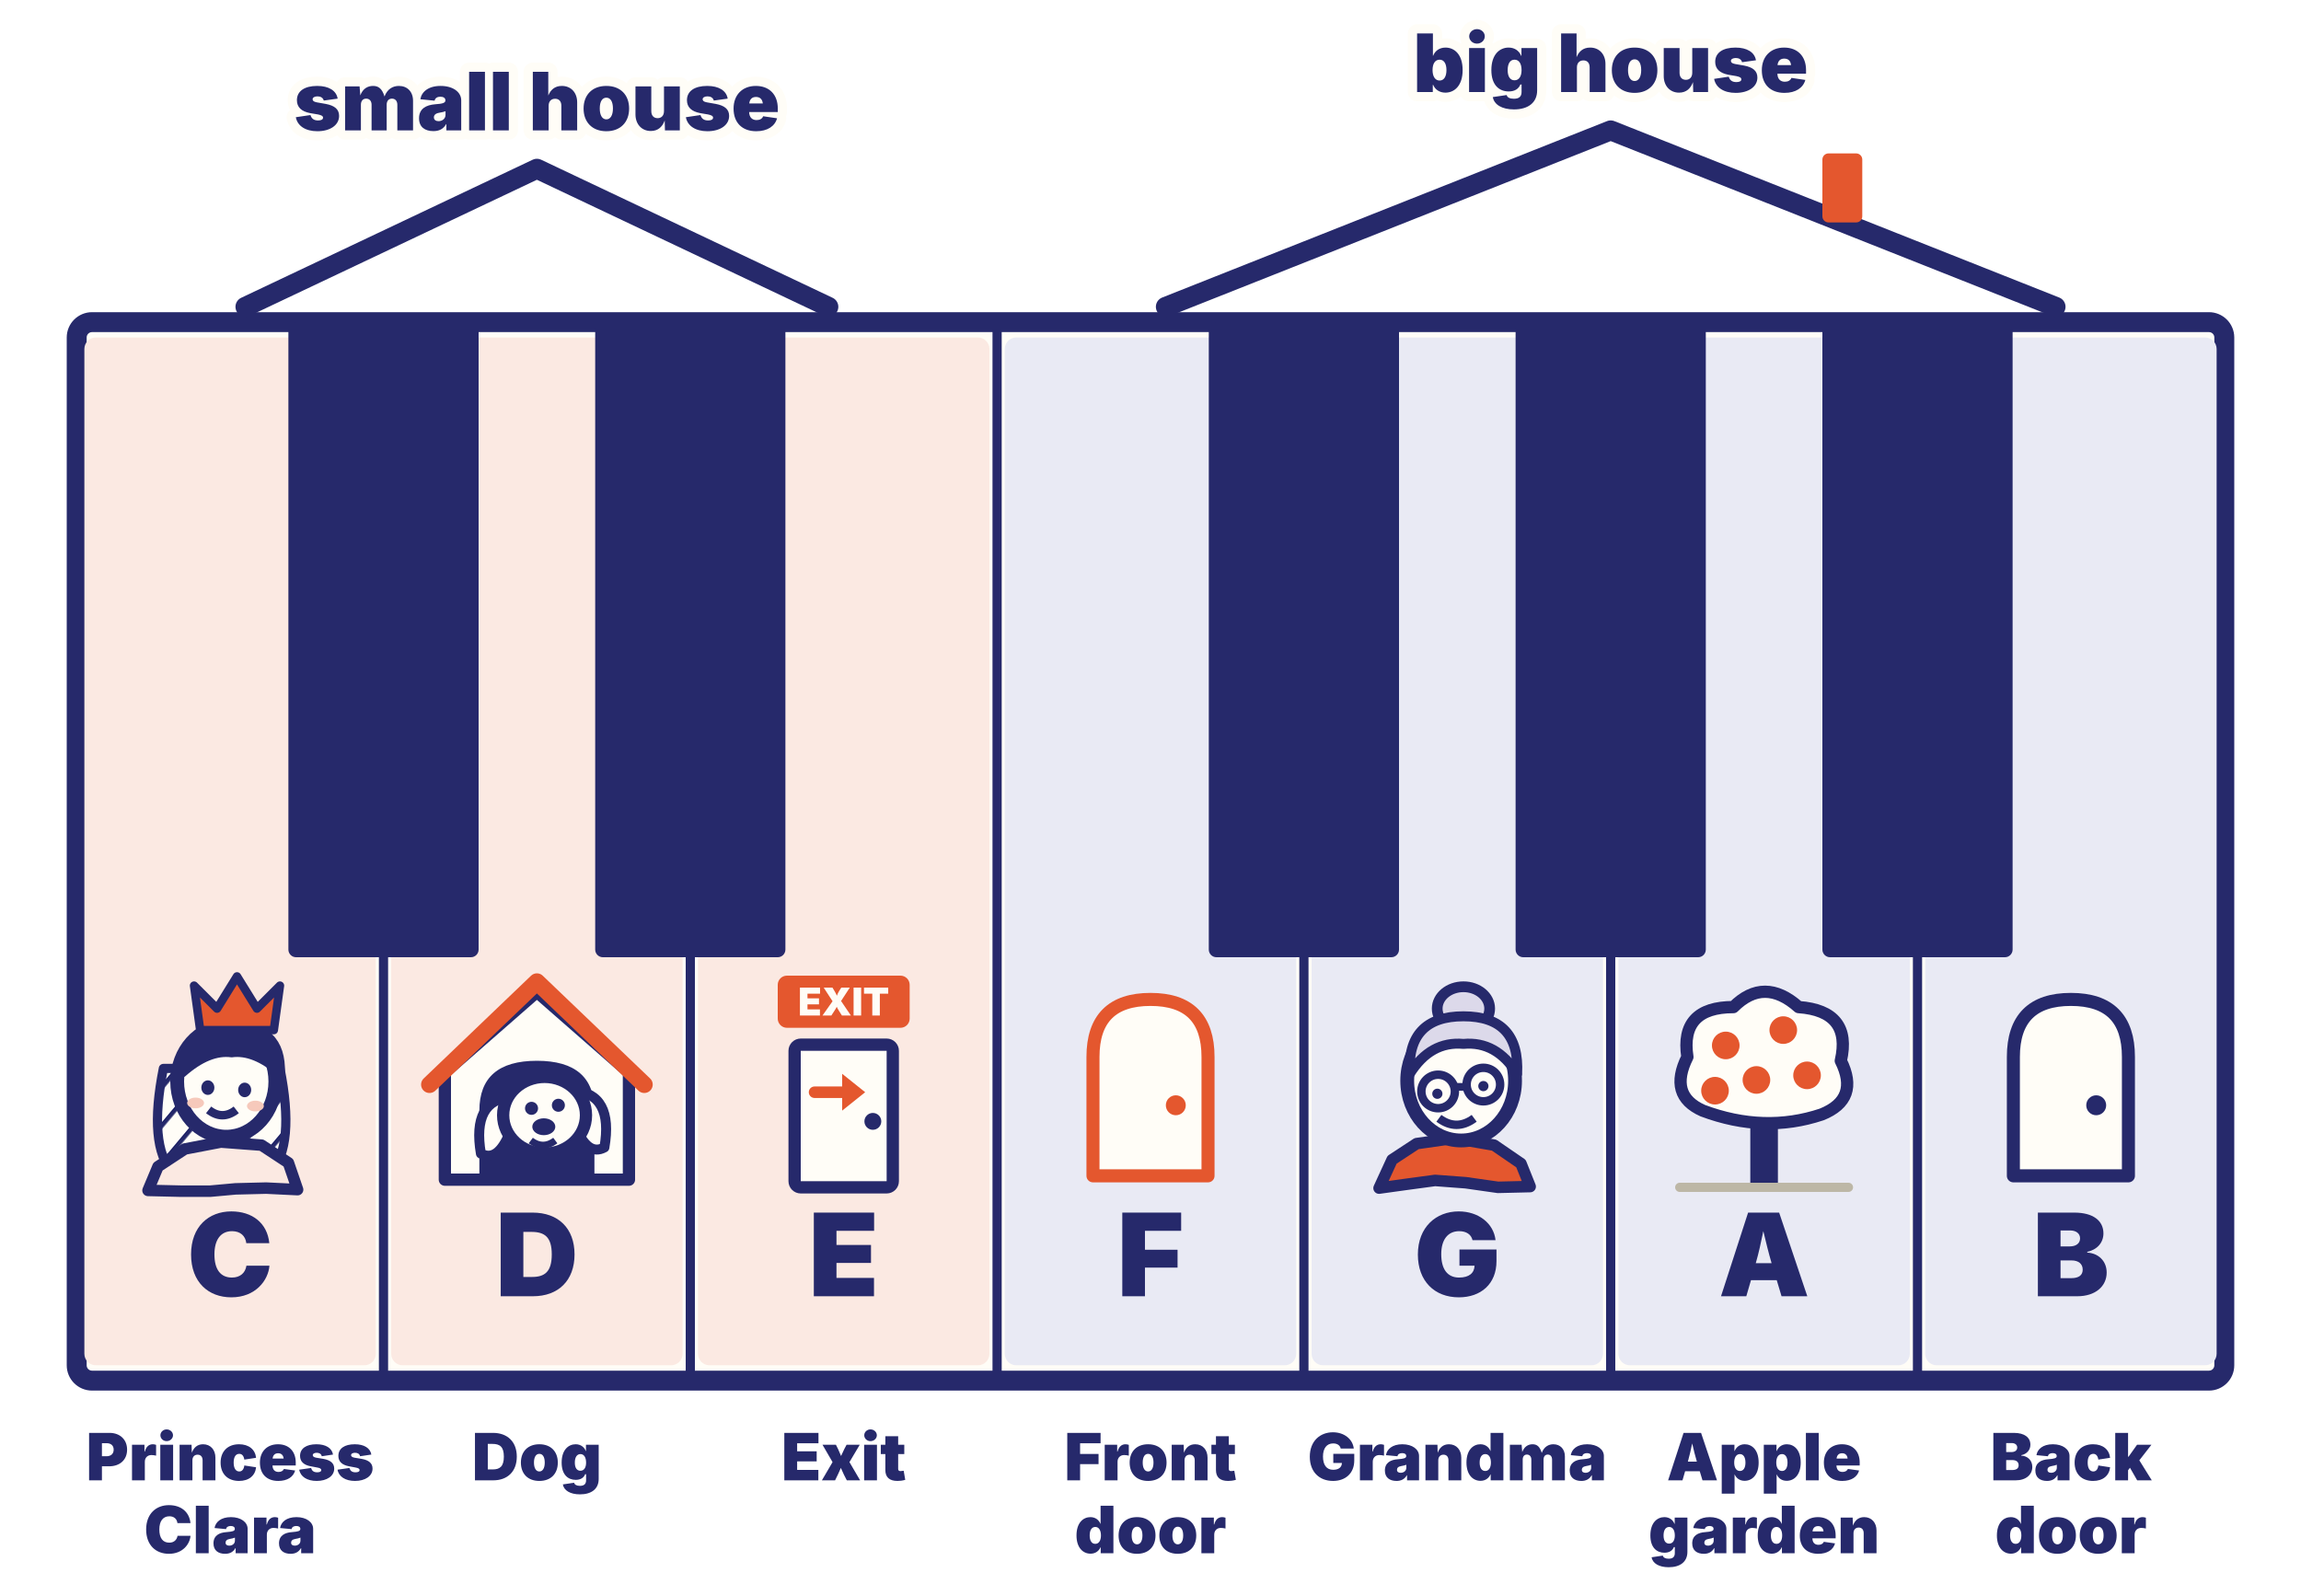
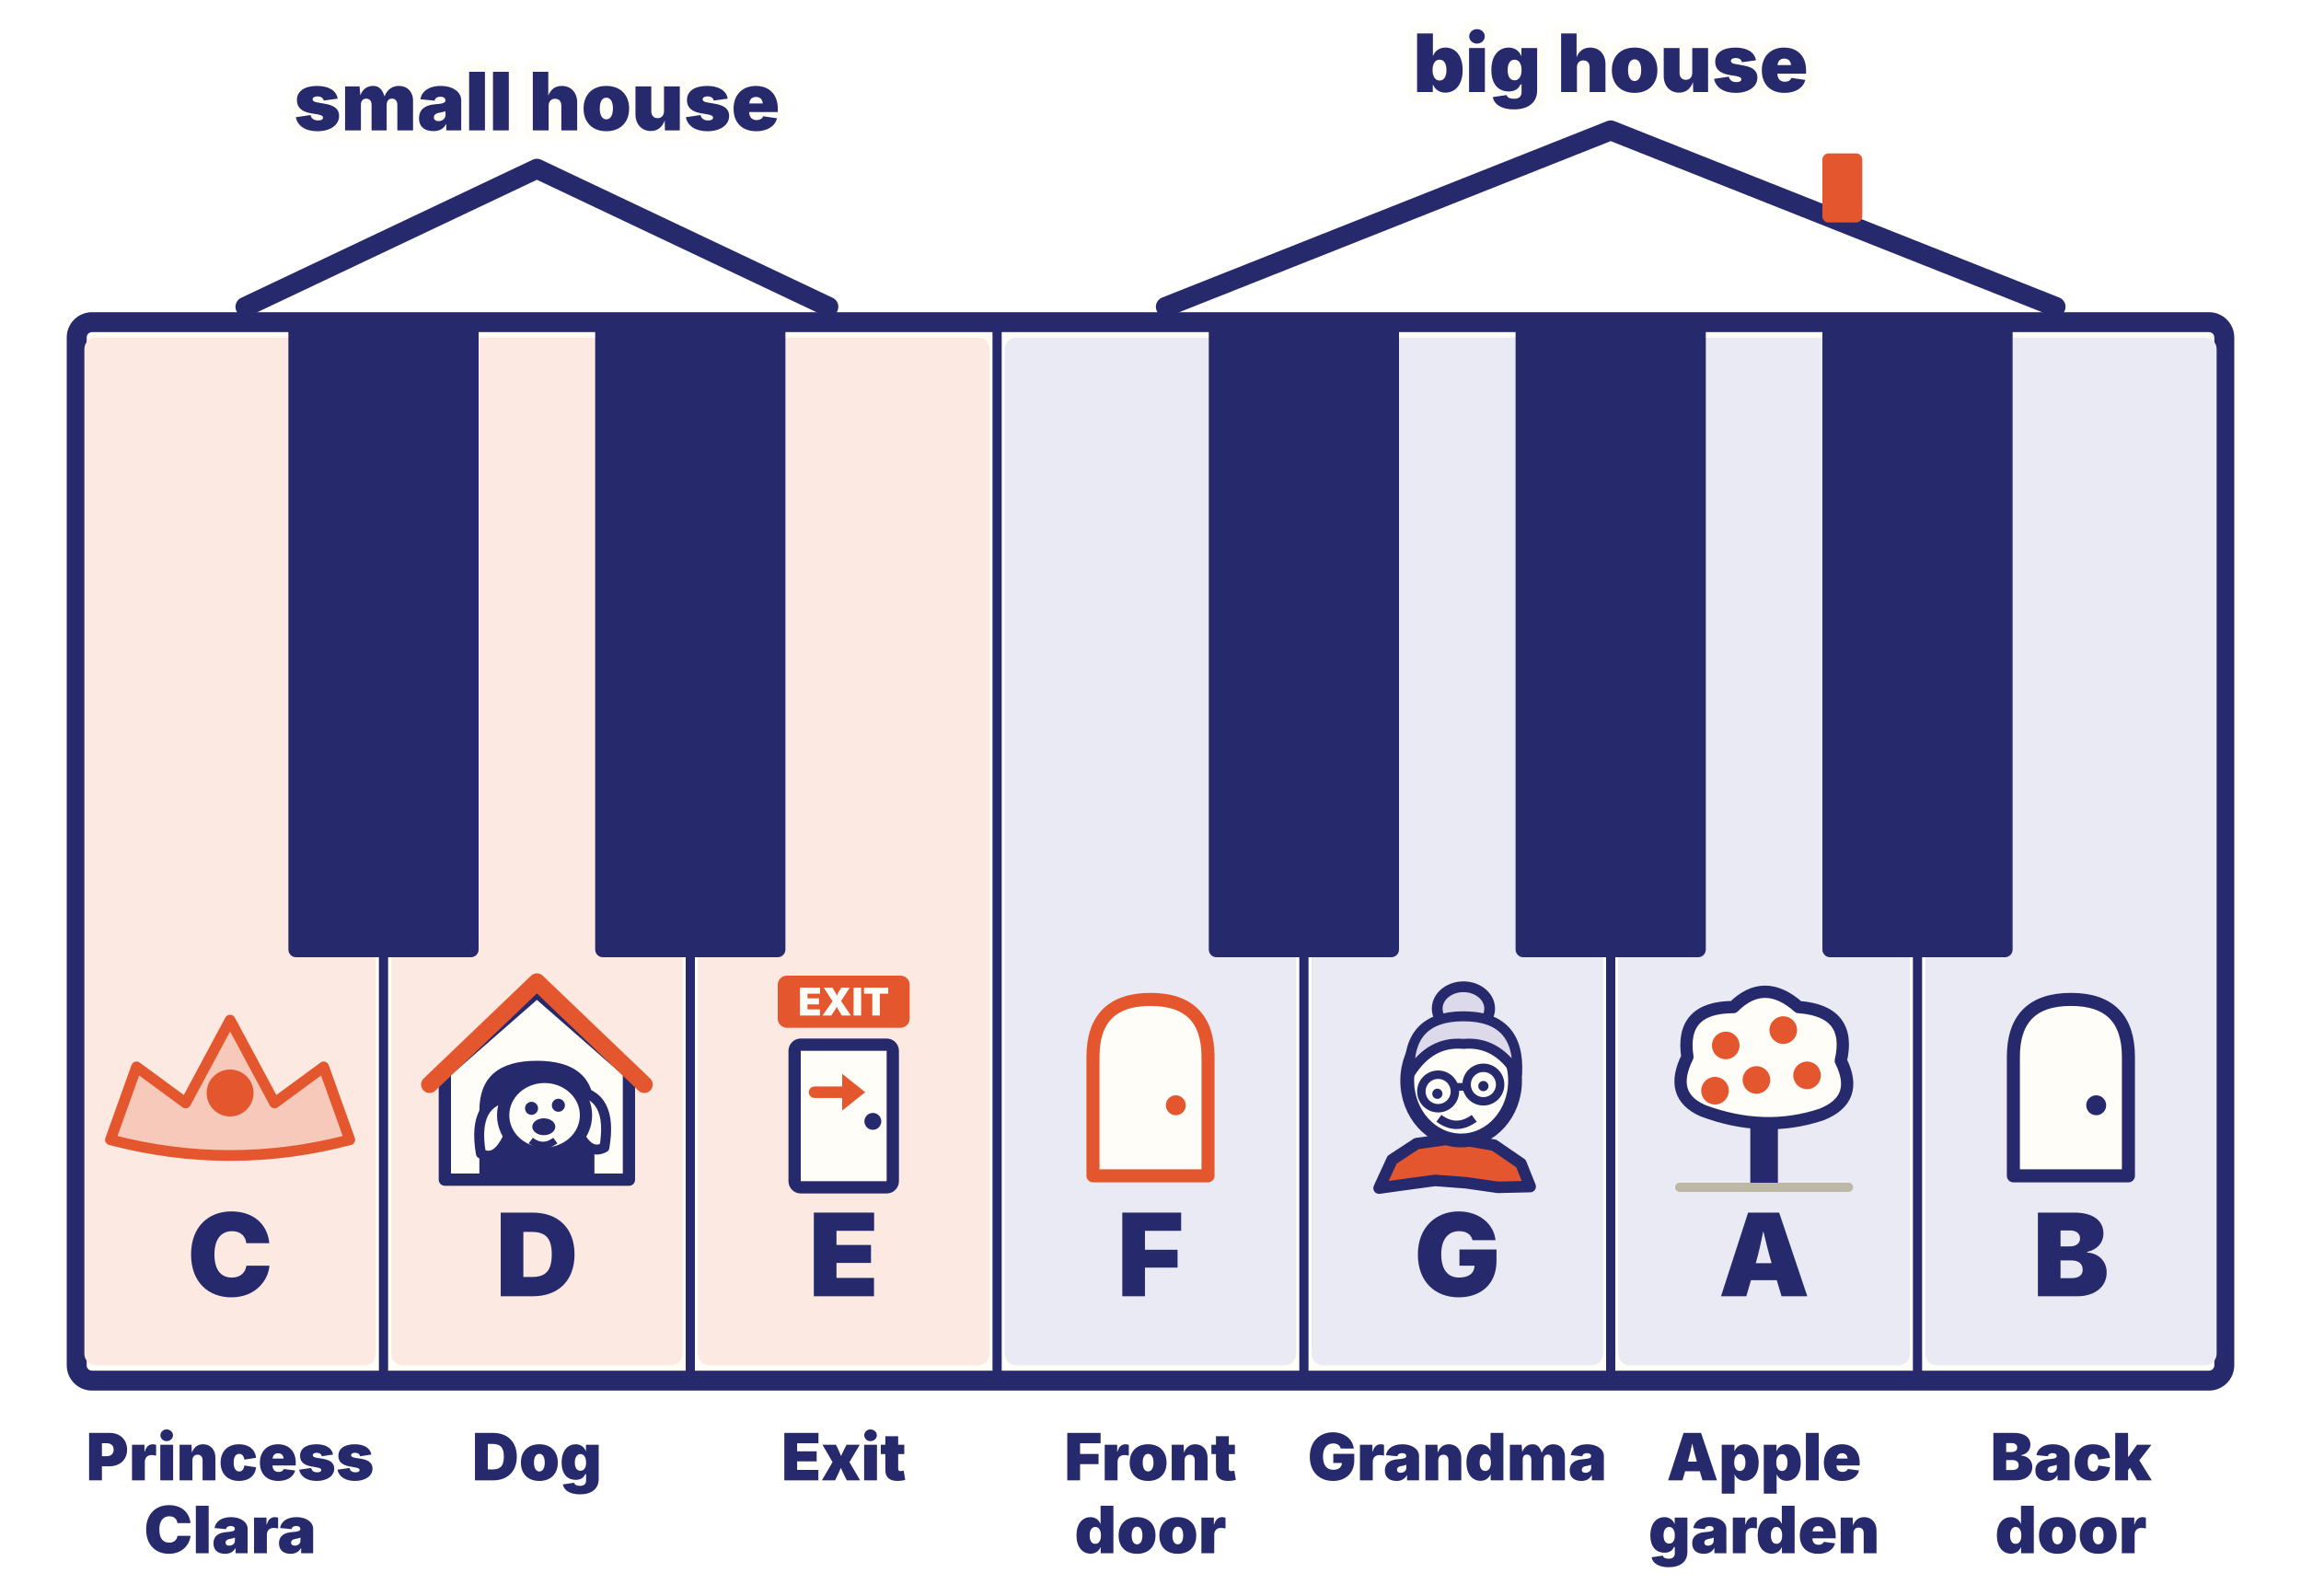
<svg xmlns="http://www.w3.org/2000/svg" viewBox="0 -4 300 208" width="600" height="416">
  <defs>
    <pattern id="penh5" width="3.2" height="3.2" patternUnits="userSpaceOnUse" patternTransform="rotate(40)">
      <rect width="3.2" height="3.2" fill="#fffdf7" />
      <line x1="0" y1="0" x2="0" y2="3.2" stroke="#26296b" stroke-width="1.15" />
    </pattern>
  </defs>
  <rect x="10" y="38" width="280" height="138" rx="2" fill="#fffdf7" stroke="#26296b" stroke-width="2.6" />
  <rect x="11" y="40" width="38" height="134" rx="1.5" fill="#fbe9e2" />
  <rect x="51" y="40" width="38" height="134" rx="1.5" fill="#fbe9e2" />
  <rect x="91" y="40" width="38" height="134" rx="1.5" fill="#fbe9e2" />
  <rect x="131" y="40" width="38" height="134" rx="1.5" fill="#e9eaf4" />
  <rect x="171" y="40" width="38" height="134" rx="1.5" fill="#e9eaf4" />
  <rect x="211" y="40" width="38" height="134" rx="1.5" fill="#e9eaf4" />
  <rect x="251" y="40" width="38" height="134" rx="1.5" fill="#e9eaf4" />
  <line x1="50" y1="38" x2="50" y2="176" fill="none" stroke="#26296b" stroke-width="1.2" stroke-linecap="round" />
  <line x1="90" y1="38" x2="90" y2="176" fill="none" stroke="#26296b" stroke-width="1.2" stroke-linecap="round" />
  <line x1="130" y1="38" x2="130" y2="176" fill="none" stroke="#26296b" stroke-width="1.2" stroke-linecap="round" />
  <line x1="170" y1="38" x2="170" y2="176" fill="none" stroke="#26296b" stroke-width="1.2" stroke-linecap="round" />
  <line x1="210" y1="38" x2="210" y2="176" fill="none" stroke="#26296b" stroke-width="1.2" stroke-linecap="round" />
  <line x1="250" y1="38" x2="250" y2="176" fill="none" stroke="#26296b" stroke-width="1.2" stroke-linecap="round" />
  <rect x="37.6" y="38" width="24.8" height="82.8" rx="1" fill="#26296b" />
  <rect x="77.6" y="38" width="24.8" height="82.8" rx="1" fill="#26296b" />
  <rect x="157.6" y="38" width="24.8" height="82.8" rx="1" fill="#26296b" />
  <rect x="197.6" y="38" width="24.8" height="82.8" rx="1" fill="#26296b" />
  <rect x="237.6" y="38" width="24.8" height="82.8" rx="1" fill="#26296b" />
  <text x="30" y="165" text-anchor="middle" font-size="15" font-weight="900" fill="#26296b" font-family="Inter,sans-serif">C</text>
  <text x="70" y="165" text-anchor="middle" font-size="15" font-weight="900" fill="#26296b" font-family="Inter,sans-serif">D</text>
  <text x="110" y="165" text-anchor="middle" font-size="15" font-weight="900" fill="#26296b" font-family="Inter,sans-serif">E</text>
  <text x="150" y="165" text-anchor="middle" font-size="15" font-weight="900" fill="#26296b" font-family="Inter,sans-serif">F</text>
  <text x="190" y="165" text-anchor="middle" font-size="15" font-weight="900" fill="#26296b" font-family="Inter,sans-serif">G</text>
  <text x="230" y="165" text-anchor="middle" font-size="15" font-weight="900" fill="#26296b" font-family="Inter,sans-serif">A</text>
  <text x="270" y="165" text-anchor="middle" font-size="15" font-weight="900" fill="#26296b" font-family="Inter,sans-serif">B</text>
  <polyline points="32,36 70,18 108,36" fill="none" stroke="#26296b" stroke-width="2.6" stroke-linecap="round" stroke-linejoin="round" />
  <text x="70" y="13" text-anchor="middle" font-size="10.5" font-weight="900" fill="#26296b" font-family="Inter,sans-serif" stroke="#fffdf7" stroke-width="2.4" stroke-linejoin="round" paint-order="stroke">small house</text>
  <polyline points="152,36 210,13 268,36" fill="none" stroke="#26296b" stroke-width="2.6" stroke-linecap="round" stroke-linejoin="round" />
  <rect x="237.6" y="16" width="5.2" height="9" rx="0.8" fill="#e4572e" />
  <text x="210" y="8" text-anchor="middle" font-size="10.5" font-weight="900" fill="#26296b" font-family="Inter,sans-serif" stroke="#fffdf7" stroke-width="2.4" stroke-linejoin="round" paint-order="stroke">big house</text>
-   <g transform="translate(-1.1 -0.5)">
-     <path d="M22.4,135.8 Q20.4,145.8 23.6,149.4 L36.4,149.4 Q39.6,145.8 37.6,135.8 Z" fill="url(#penh5)" stroke="#26296b" stroke-width="1.2" stroke-linejoin="round" />
-   </g>
-   <path d="M19.3 151.2L20.6 148.1L24.1 145.8L28.8 144.9L34.1 145.3L37.6 147.6L38.8 151.1L34.7 150.9L30.7 151L27.4 151.3L23.6 151.3Z" fill="#fbe9e2" stroke="#26296b" stroke-width="1.5" stroke-linejoin="round" />
-   <g transform="translate(-0.5 -0.2)">
-     <ellipse cx="30" cy="137.2" rx="6.4" ry="7.2" fill="#fffdf7" stroke="#26296b" stroke-width="1.8" />
-   </g>
-   <g transform="translate(0.2 -0.1)">
-     <path d="M23.6,136 Q23.4,129.8 30,129.8 Q36.6,129.8 36.4,136 Q33,133 30,133.4 Q27,133 23.6,136 Z" fill="#26296b" stroke="#26296b" stroke-width="1.1" stroke-linejoin="round" />
-   </g>
-   <g transform="translate(0.9 -0.3)">
-     <path d="M25.2,130.6 L24.4,124.8 L27.4,127.8 L30,123.6 L32.6,127.8 L35.6,124.8 L34.8,130.6 Z" fill="#e4572e" stroke="#26296b" stroke-width="1.1" stroke-linejoin="round" />
-   </g>
-   <g transform="translate(-0.5 -0.4)">
-     <ellipse cx="27.6" cy="138.2" rx="0.85" ry="0.95" fill="#26296b" />
-   </g>
-   <g transform="translate(-0.5 -0.1)">
-     <ellipse cx="32.4" cy="138.2" rx="0.85" ry="0.95" fill="#26296b" />
-   </g>
-   <g transform="translate(-0.6 -0.6)">
-     <ellipse cx="26.1" cy="140.4" rx="1.1" ry="0.7" fill="#f6c9bb" />
-   </g>
-   <g transform="translate(-0.6 -0.2)">
-     <ellipse cx="33.9" cy="140.4" rx="1.1" ry="0.7" fill="#f6c9bb" />
-   </g>
-   <g transform="translate(-1 -0.5)">
-     <path d="M28.2,141.2 Q30,142.6 31.8,141.2" fill="none" stroke="#26296b" stroke-width="1.1" stroke-linejoin="round" />
-   </g>
+   <path d="M14.4,144.6 L17.8,135.1 L24.2,139.8 L30,129 L35.8,139.8 L42.2,135.1 L45.6,144.6 Q30,148.7 14.4,144.6 Z" fill="#f6c9bb" stroke="#e4572e" stroke-width="1.4" stroke-linejoin="round" />
+   <ellipse cx="30" cy="138.5" rx="3.06" ry="3.06" fill="#e4572e" />
  <text x="30" y="189" text-anchor="middle" font-size="8.5" font-weight="900" fill="#26296b" font-family="Inter,sans-serif">Princess</text>
  <text x="30" y="198.5" text-anchor="middle" font-size="8.5" font-weight="900" fill="#26296b" font-family="Inter,sans-serif">Clara</text>
  <path d="M58,149.8 L58,135.8 L70,125.3 L82,135.8 L82,149.8 Z" fill="#fffdf7" stroke="#26296b" stroke-width="1.6" stroke-linejoin="round" />
  <polyline points="56,137.4 70,124 84,137.4" fill="none" stroke="#e4572e" stroke-width="2.2" stroke-linecap="round" stroke-linejoin="round" />
  <path d="M62.5,149.8 L62.5,140.8 Q62.5,134.3 70,134.3 Q77.5,134.3 77.5,140.8 L77.5,149.8 Z" fill="#26296b" stroke-linejoin="round" />
  <g transform="translate(0.9 0.2)">
    <path d="M65.8,138.8 Q60.6,139.2 61.8,146.2 Q64,147.4 65.6,143.4 Z" fill="#fffdf7" stroke="#26296b" stroke-width="1.3" stroke-linejoin="round" />
  </g>
  <g transform="translate(0.6 -0.6)">
    <path d="M74.2,138.8 Q79.4,139.2 78.2,146.2 Q76,147.4 74.4,143.4 Z" fill="#fffdf7" stroke="#26296b" stroke-width="1.3" stroke-linejoin="round" />
  </g>
  <g transform="translate(1 -1)">
    <ellipse cx="70" cy="142.4" rx="5.4" ry="5" fill="#fffdf7" stroke="#26296b" stroke-width="1.6" />
  </g>
  <g transform="translate(1.3 -0.7)">
    <ellipse cx="68" cy="141.2" rx="0.85" ry="0.85" fill="#26296b" />
  </g>
  <g transform="translate(0.8 -1.1)">
    <ellipse cx="72" cy="141.2" rx="0.85" ry="0.85" fill="#26296b" />
  </g>
  <g transform="translate(0.9 -0.9)">
    <ellipse cx="70" cy="143.8" rx="1.5" ry="1.1" fill="#26296b" />
  </g>
  <g transform="translate(0.8 -0.7)">
    <path d="M68.4,145.4 Q70,146.6 71.6,145.4" fill="none" stroke="#26296b" stroke-width="0.9" stroke-linejoin="round" />
  </g>
  <text x="70" y="189" text-anchor="middle" font-size="8.5" font-weight="900" fill="#26296b" font-family="Inter,sans-serif">Dog</text>
  <rect x="101.4" y="123.2" width="17.2" height="6.8" rx="1.2" fill="#e4572e" />
  <text x="110" y="128.4" text-anchor="middle" font-size="5" font-weight="900" fill="#fffdf7" font-family="Inter,sans-serif">EXIT</text>
  <rect x="103.6" y="132.2" width="12.8" height="18.6" rx="0.8" fill="#fffdf7" stroke="#26296b" stroke-width="1.6" />
  <ellipse cx="113.8" cy="142.2" rx="1.1" ry="1.1" fill="#26296b" />
  <line x1="106.2" y1="138.4" x2="110.6" y2="138.4" fill="none" stroke="#e4572e" stroke-width="1.5" stroke-linecap="round" />
  <path d="M109.8,136 L112.8,138.4 L109.8,140.8 Z" fill="#e4572e" stroke-linejoin="round" />
  <text x="110" y="189" text-anchor="middle" font-size="8.5" font-weight="900" fill="#26296b" font-family="Inter,sans-serif">Exit</text>
  <path d="M142.5,149.3 L142.5,133.8 Q142.5,126.3 150,126.3 Q157.5,126.3 157.5,133.8 L157.5,149.3 Z" fill="#fffdf7" stroke="#e4572e" stroke-width="1.7" stroke-linejoin="round" />
  <ellipse cx="153.3" cy="140.1" rx="1.3" ry="1.3" fill="#e4572e" />
  <text x="150" y="189" text-anchor="middle" font-size="8.5" font-weight="900" fill="#26296b" font-family="Inter,sans-serif">Front</text>
  <text x="150" y="198.5" text-anchor="middle" font-size="8.5" font-weight="900" fill="#26296b" font-family="Inter,sans-serif">door</text>
  <path d="M179.8 150.9L181.5 147.2L184.7 145.1L189.6 144.4L194.8 145.3L198.3 147.7L199.5 150.7L195.3 150.8L191.1 150.2L187.1 149.9L183.4 150.4Z" fill="#e4572e" stroke="#26296b" stroke-width="1.5" stroke-linejoin="round" />
  <g transform="translate(0.8 -0.2)">
    <ellipse cx="190" cy="127.7" rx="3.42" ry="2.85" fill="#dcd9ea" stroke="#26296b" stroke-width="1.4" />
  </g>
  <g transform="translate(0.5 0)">
    <ellipse cx="190" cy="136.9" rx="7.03" ry="7.79" fill="#fffdf7" stroke="#26296b" stroke-width="1.8" />
  </g>
  <g transform="translate(0.8 -0.4)">
    <path d="M183,136.4 Q182.6,128.9 190,128.9 Q197.4,128.9 197,136.4 Q194.3,132.1 190,132.5 Q185.7,132.1 183,136.4 Z" fill="#dcd9ea" stroke="#26296b" stroke-width="1.3" stroke-linejoin="round" />
  </g>
  <g transform="translate(0.3 0.5)">
    <ellipse cx="187.2" cy="137.8" rx="2.185" ry="2.185" fill="none" stroke="#26296b" stroke-width="1.1" />
  </g>
  <g transform="translate(0.5 -0.4)">
    <ellipse cx="192.9" cy="137.8" rx="2.185" ry="2.185" fill="none" stroke="#26296b" stroke-width="1.1" />
  </g>
  <g transform="translate(0.4 0.1)">
    <line x1="189.3" y1="137.6" x2="190.7" y2="137.6" fill="none" stroke="#26296b" stroke-width="1" stroke-linecap="round" />
  </g>
  <g transform="translate(0.2 0.6)">
    <ellipse cx="187.2" cy="138" rx="0.665" ry="0.665" fill="#26296b" />
  </g>
  <g transform="translate(0.5 -0.4)">
    <ellipse cx="192.9" cy="138" rx="0.665" ry="0.665" fill="#26296b" />
  </g>
  <g transform="translate(-0.1 0.2)">
    <path d="M187.7,141.6 Q190,143.3 192.3,141.6" fill="none" stroke="#26296b" stroke-width="1.1" stroke-linejoin="round" />
  </g>
  <text x="190" y="189" text-anchor="middle" font-size="8.5" font-weight="900" fill="#26296b" font-family="Inter,sans-serif">Grandma</text>
  <rect x="228.2" y="138.8" width="3.6" height="12" rx="0.6" fill="#26296b" />
  <path d="M222,140.8 Q217.5,138.8 220,133.8 Q219,127.3 226,127.3 Q230,123.3 234.5,127.3 Q241.5,127.8 240,134.3 Q242.5,139.3 237.5,141.3 Q230,143.8 222,140.8 Z" fill="#fffdf7" stroke="#26296b" stroke-width="1.6" stroke-linejoin="round" />
  <ellipse cx="225" cy="132.3" rx="1.8" ry="1.8" fill="#e4572e" />
  <ellipse cx="232.5" cy="130.3" rx="1.8" ry="1.8" fill="#e4572e" />
  <ellipse cx="229" cy="136.8" rx="1.8" ry="1.8" fill="#e4572e" />
  <ellipse cx="235.6" cy="136.2" rx="1.8" ry="1.8" fill="#e4572e" />
  <ellipse cx="223.6" cy="138.2" rx="1.8" ry="1.8" fill="#e4572e" />
  <line x1="219" y1="150.8" x2="241" y2="150.8" fill="none" stroke="#bdb7a6" stroke-width="1.2" stroke-linecap="round" />
  <text x="230" y="189" text-anchor="middle" font-size="8.5" font-weight="900" fill="#26296b" font-family="Inter,sans-serif">Apple</text>
  <text x="230" y="198.5" text-anchor="middle" font-size="8.5" font-weight="900" fill="#26296b" font-family="Inter,sans-serif">garden</text>
  <path d="M262.5,149.3 L262.5,133.8 Q262.5,126.3 270,126.3 Q277.5,126.3 277.5,133.8 L277.5,149.3 Z" fill="#fffdf7" stroke="#26296b" stroke-width="1.7" stroke-linejoin="round" />
  <ellipse cx="273.3" cy="140.1" rx="1.3" ry="1.3" fill="#26296b" />
  <text x="270" y="189" text-anchor="middle" font-size="8.5" font-weight="900" fill="#26296b" font-family="Inter,sans-serif">Back</text>
  <text x="270" y="198.5" text-anchor="middle" font-size="8.5" font-weight="900" fill="#26296b" font-family="Inter,sans-serif">door</text>
</svg>
